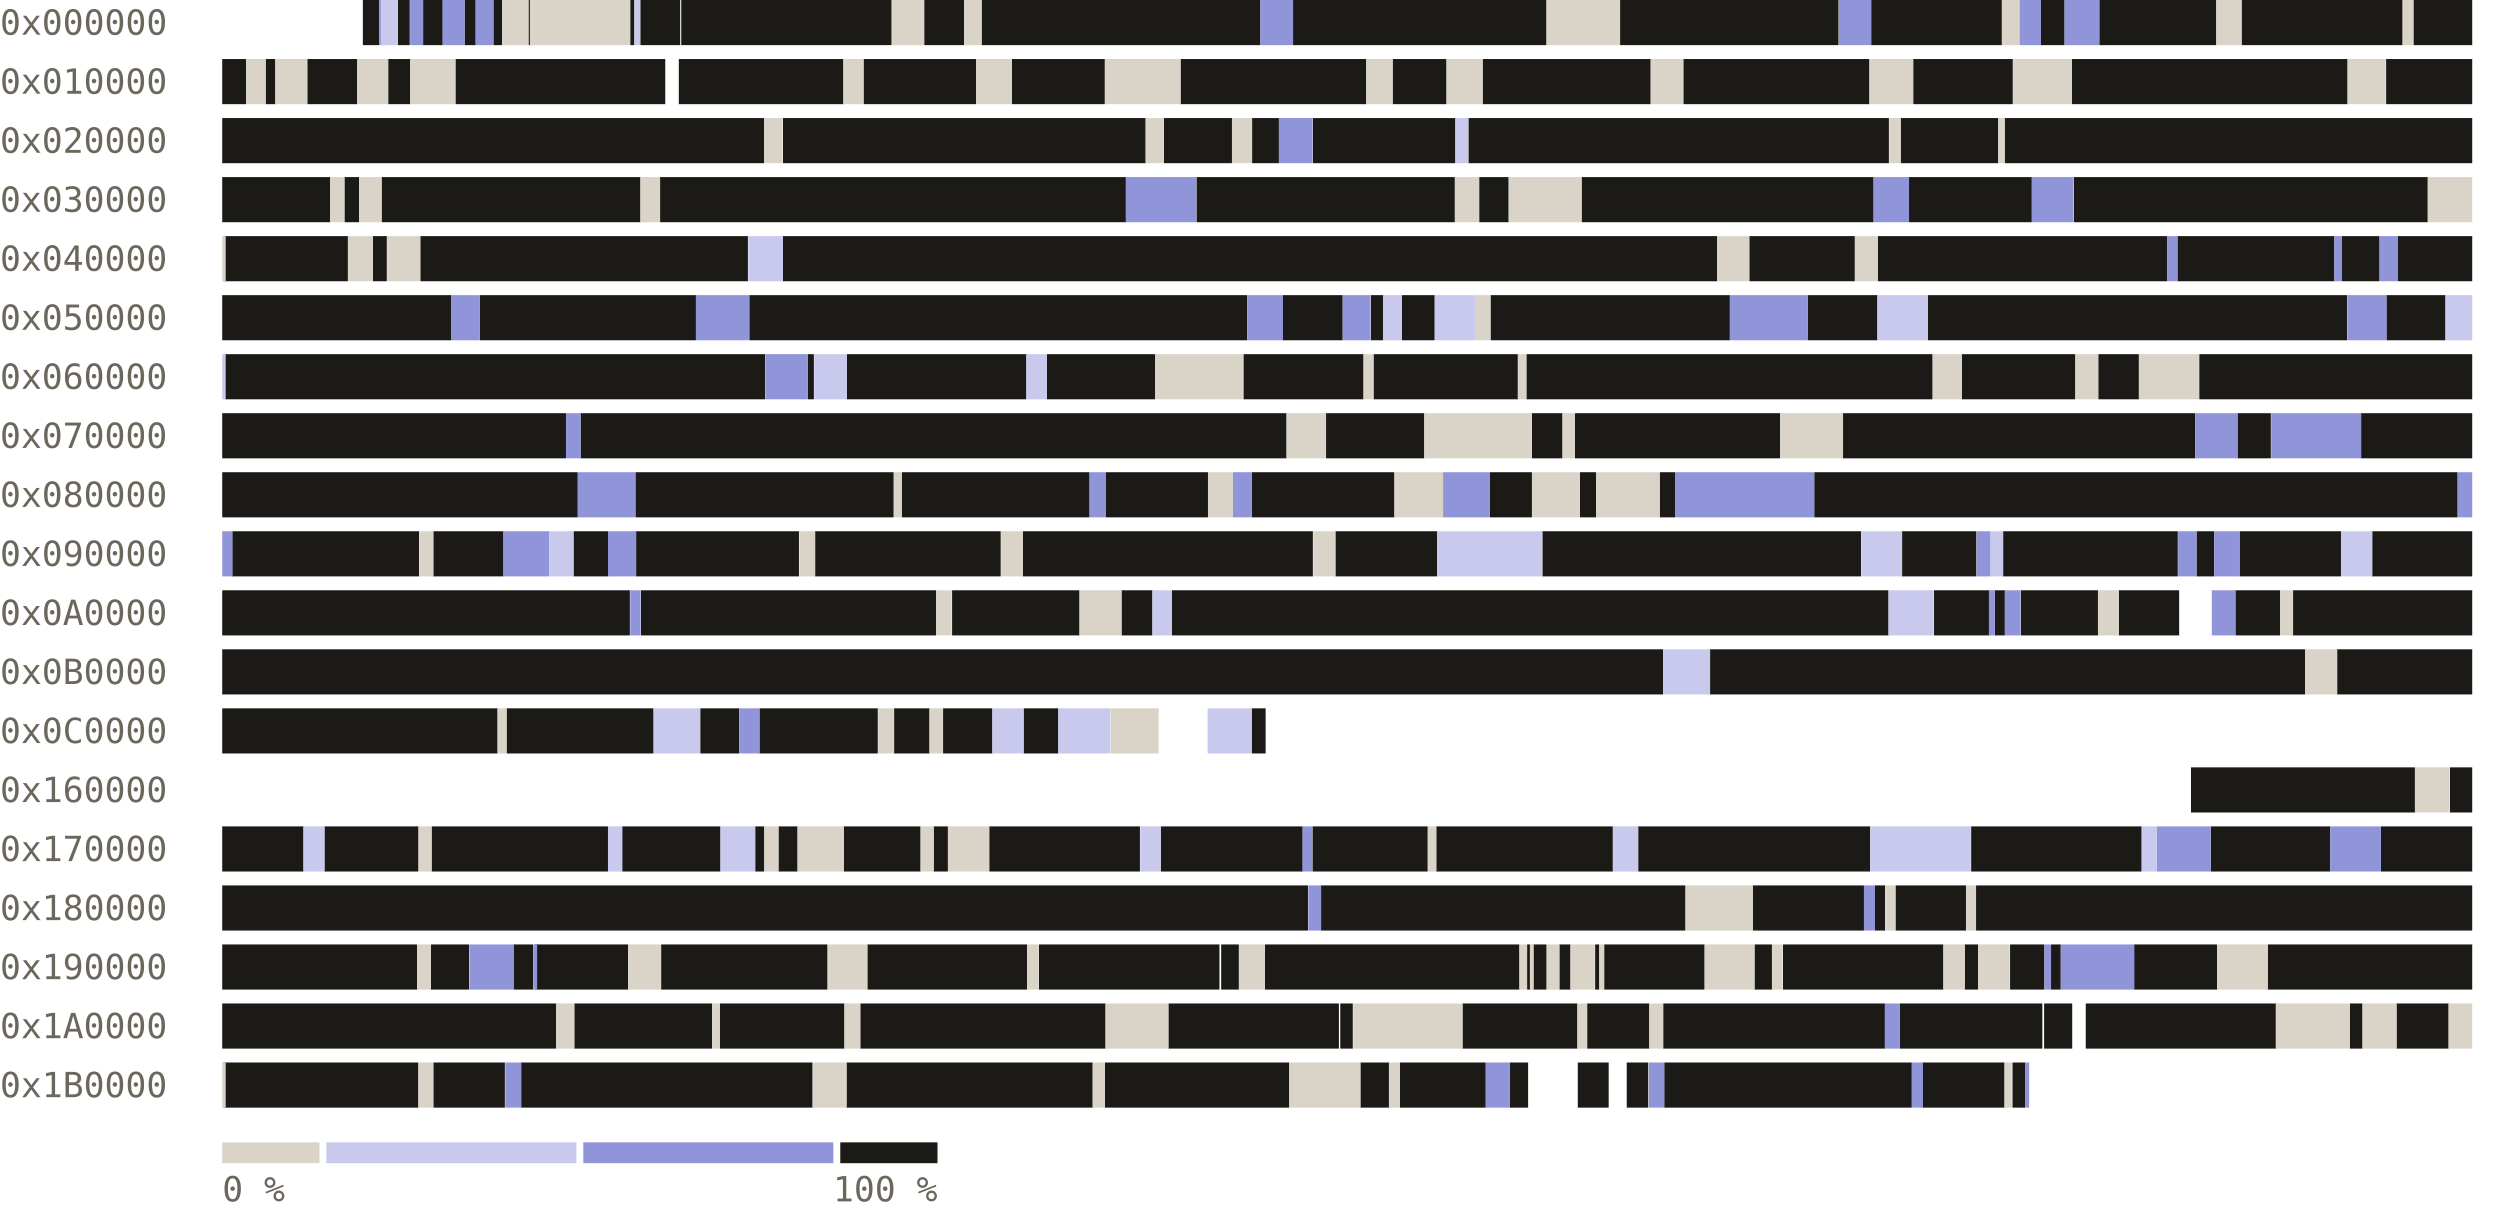
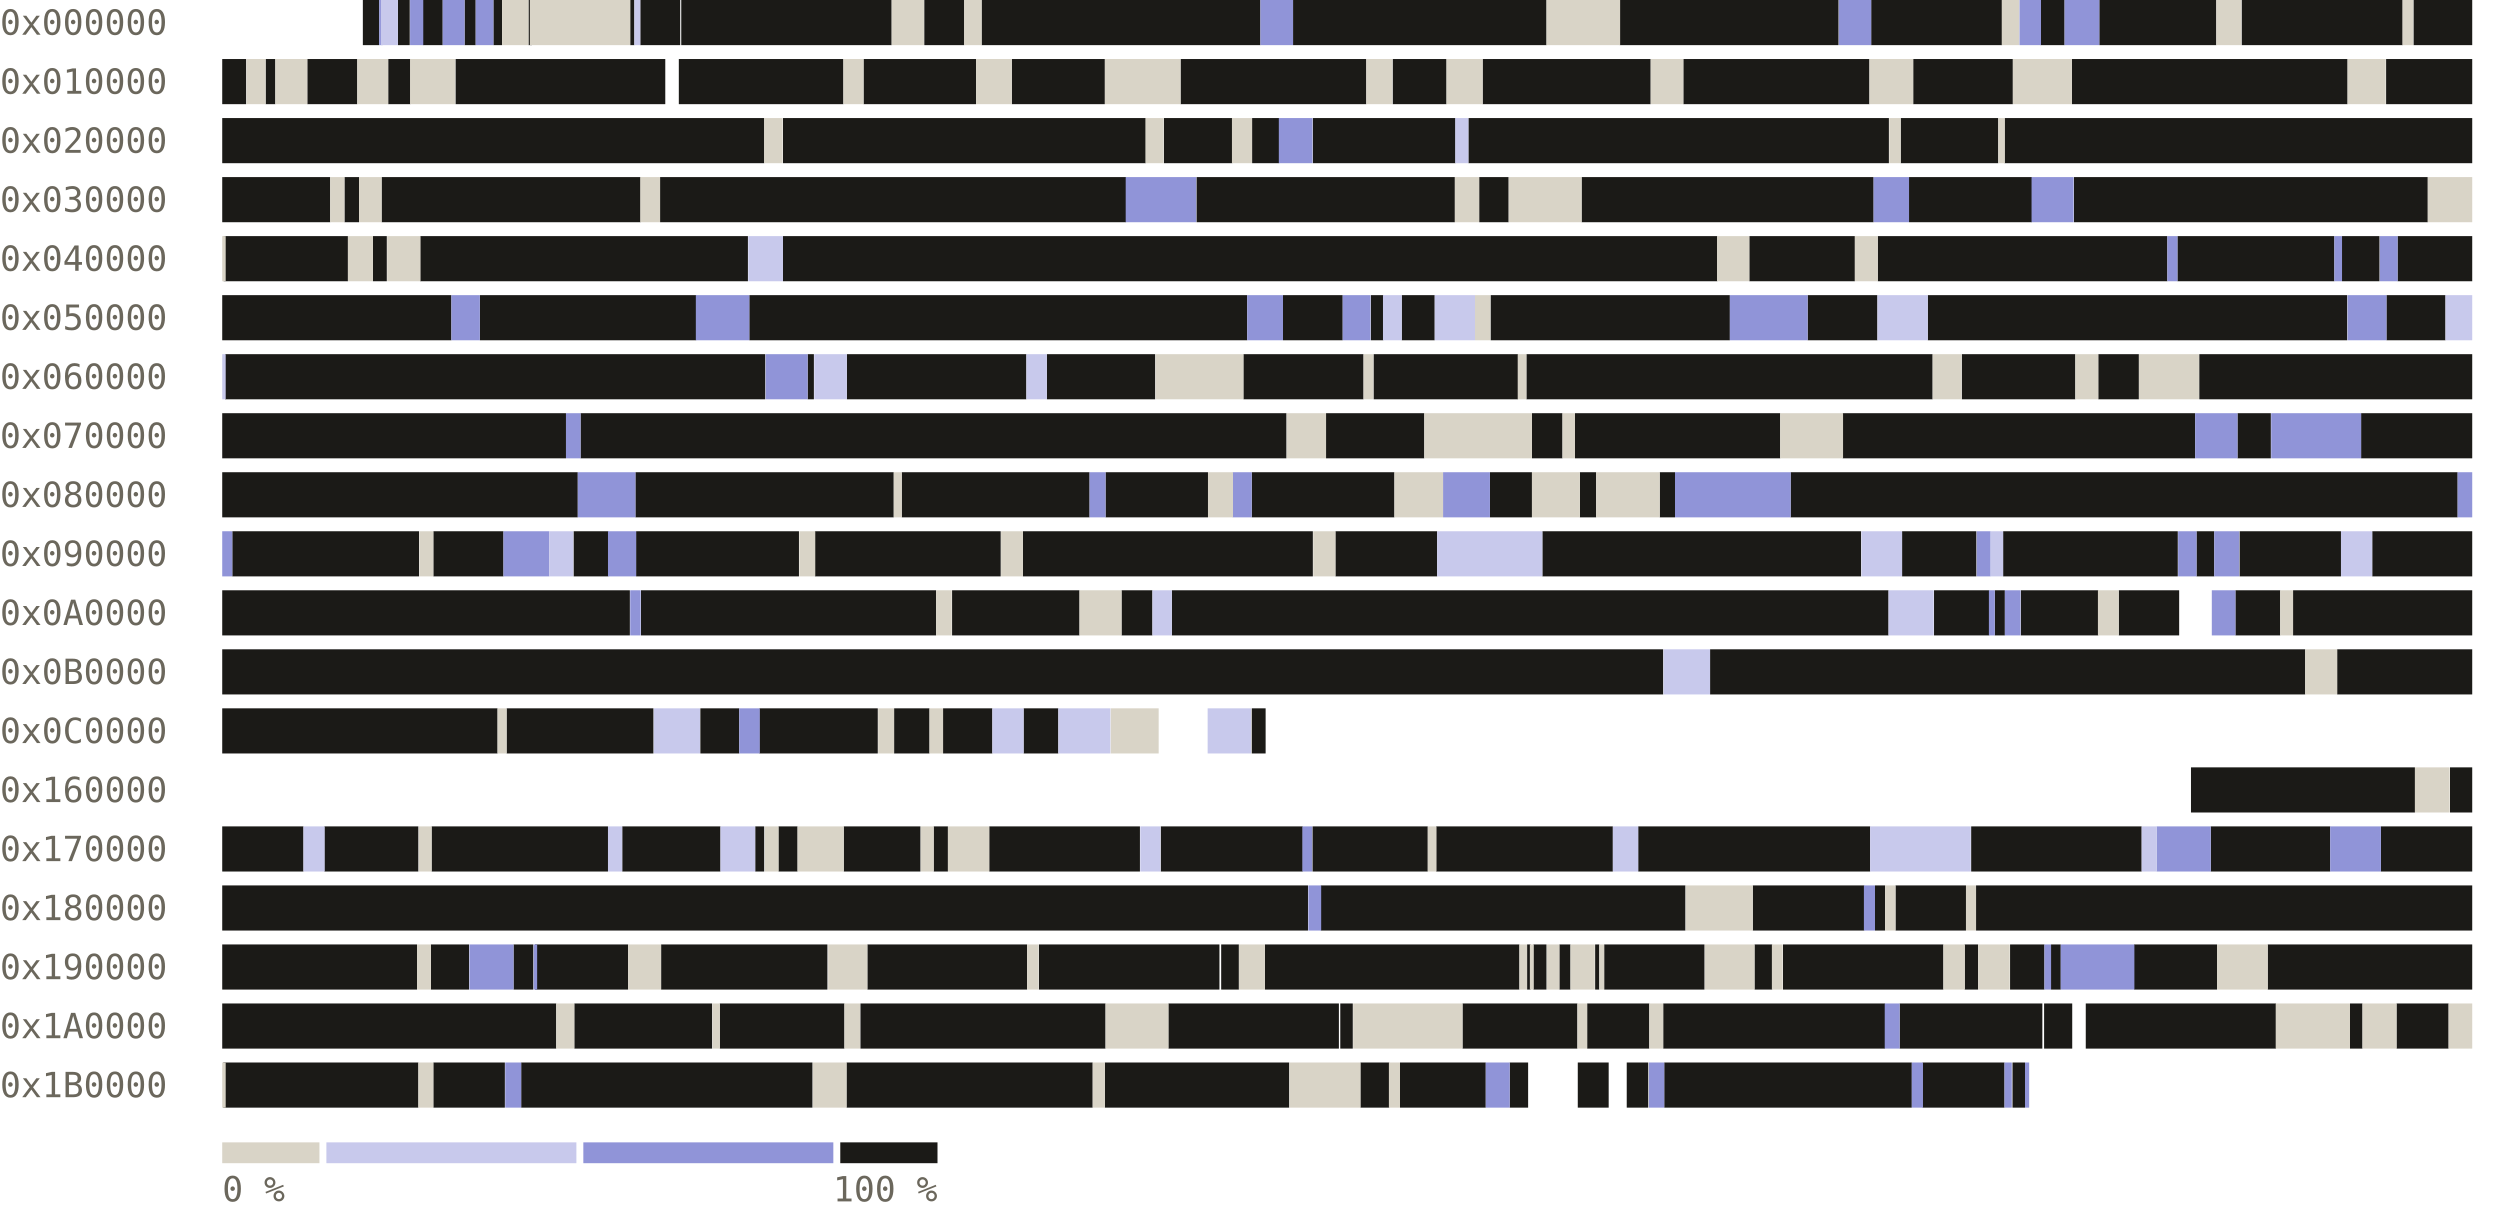
<svg xmlns="http://www.w3.org/2000/svg" viewBox="0 0 720 350" width="720" height="350">
  <style>text{font:10px monospace;fill:#6b675c}.q0{fill:#d9d4c7}.q1{fill:#e3e2f2}.q2{fill:#d6d6ef}.q3{fill:#c8c9ec}.q4{fill:#babce8}.q5{fill:#acafe4}.q6{fill:#9ea2df}.q7{fill:#9094d8}.q8{fill:#8186cf}.q9{fill:#7277c4}.q10{fill:#1b1a17}@media (prefers-color-scheme:dark){text{fill:#a8a293}.q0{fill:#4a463d}.q1{fill:#35375a}.q2{fill:#3c3f66}.q3{fill:#444772}.q4{fill:#4d517f}.q5{fill:#575b8c}.q6{fill:#62669a}.q7{fill:#6e72a8}.q8{fill:#7b7fb6}.q9{fill:#888cc4}.q10{fill:#d6d0bd}}</style>
  <text x="0" y="10">0x000000</text>
  <text x="0" y="27">0x010000</text>
  <text x="0" y="44">0x020000</text>
  <text x="0" y="61">0x030000</text>
  <text x="0" y="78">0x040000</text>
  <text x="0" y="95">0x050000</text>
  <text x="0" y="112">0x060000</text>
  <text x="0" y="129">0x070000</text>
  <text x="0" y="146">0x080000</text>
  <text x="0" y="163">0x090000</text>
  <text x="0" y="180">0x0A0000</text>
  <text x="0" y="197">0x0B0000</text>
  <text x="0" y="214">0x0C0000</text>
  <text x="0" y="231">0x160000</text>
  <text x="0" y="248">0x170000</text>
  <text x="0" y="265">0x180000</text>
  <text x="0" y="282">0x190000</text>
  <text x="0" y="299">0x1A0000</text>
  <text x="0" y="316">0x1B0000</text>
-   <path class="q10" d="M104.5 0h4.7v13h-4.7zM114.6 0h3.4v13h-3.4zM121.8 0h5.7v13h-5.7zM133.8 0h3.2v13h-3.2zM142.1 0h2.5v13h-2.5zM152.2 0h1v13h-1zM181.5 0h1.2v13h-1.2zM184.4 0h11.5v13h-11.5zM196.2 0h60.6v13h-60.6zM266.2 0h11.5v13h-11.5zM282.7 0h80.3v13h-80.3zM372.4 0h73v13h-73zM466.5 0h63v13h-63zM538.9 0h37.7v13h-37.7zM587.7 0h6.9v13h-6.9zM604.6 0h33.7v13h-33.7zM645.6 0h46.4v13h-46.4zM695.1 0h16.9v13h-16.9zM64 17h6.9v13h-6.9zM76.5 17h2.8v13h-2.8zM88.5 17h14.4v13h-14.4zM111.8 17h6.4v13h-6.4zM131.2 17h60.4v13h-60.4zM195.5 17h47.4v13h-47.4zM248.7 17h32.4v13h-32.4zM291.4 17h26.8v13h-26.8zM340 17h53.5v13h-53.5zM401.1 17h15.5v13h-15.5zM427 17h48.4v13h-48.4zM484.8 17h53.6v13h-53.6zM551 17h28.7v13h-28.7zM596.7 17h79.4v13h-79.4zM687.2 17h24.8v13h-24.8zM64 34h156.1v13h-156.1zM225.5 34h104.5v13h-104.5zM335.2 34h19.7v13h-19.7zM360.6 34h7.8v13h-7.8zM378.1 34h41.1v13h-41.1zM422.9 34h121.1v13h-121.1zM547.4 34h28.1v13h-28.1zM577.3 34h134.7v13h-134.7zM64 51h31.1v13h-31.1zM99.2 51h4.2v13h-4.2zM109.9 51h74.6v13h-74.6zM190.1 51h134.2v13h-134.2zM344.6 51h74.4v13h-74.4zM426 51h8.5v13h-8.5zM455.5 51h84.1v13h-84.1zM549.8 51h35.4v13h-35.4zM597.3 51h101.9v13h-101.9zM64.4 68h35.8v13h-35.8zM107.4 68h4v13h-4zM121 68h94.4v13h-94.4zM225.5 68h269.1v13h-269.1zM503.8 68h30.4v13h-30.4zM540.8 68h83.4v13h-83.4zM627.1 68h45.2v13h-45.2zM674.5 68h10.8v13h-10.8zM690.5 68h21.5v13h-21.5zM64 85h66v13h-66zM138.2 85h62.3v13h-62.3zM215.8 85h143.4v13h-143.4zM369.5 85h17.2v13h-17.2zM394.8 85h3.6v13h-3.6zM403.7 85h9.5v13h-9.5zM429.3 85h68.9v13h-68.9zM520.6 85h20.1v13h-20.1zM555.2 85h120.8v13h-120.8zM687.3 85h17v13h-17zM64.8 102h155.6v13h-155.6zM232.6 102h1.8v13h-1.8zM243.9 102h51.7v13h-51.7zM301.5 102h31.2v13h-31.2zM358.1 102h34.6v13h-34.6zM395.6 102h41.6v13h-41.6zM439.6 102h117v13h-117zM565 102h32.7v13h-32.7zM604.3 102h11.7v13h-11.7zM633.4 102h78.6v13h-78.6zM64 119h99v13h-99zM167.2 119h203.3v13h-203.3zM381.9 119h28.3v13h-28.3zM441.2 119h8.8v13h-8.8zM453.6 119h59.1v13h-59.1zM530.7 119h101.5v13h-101.5zM644.4 119h9.6v13h-9.6zM680 119h32v13h-32zM64 136h102.4v13h-102.4zM183 136h74.4v13h-74.4zM259.7 136h54.1v13h-54.1zM318.4 136h29.5v13h-29.5zM360.5 136h41.1v13h-41.1zM429.1 136h12.1v13h-12.1zM455 136h4.7v13h-4.7zM478 136h4.4v13h-4.4zM522.5 136h185.3v13h-185.3zM66.9 153h53.8v13h-53.8zM124.8 153h20.2v13h-20.2zM165.2 153h10v13h-10zM183.2 153h46.9v13h-46.9zM234.7 153h53.5v13h-53.5zM294.6 153h83.5v13h-83.5zM384.6 153h29.3v13h-29.3zM444.2 153h91.8v13h-91.8zM547.8 153h21.4v13h-21.4zM576.9 153h50.3v13h-50.3zM632.6 153h5.1v13h-5.1zM645 153h29.2v13h-29.2zM683.2 153h28.8v13h-28.8zM64 170h117.4v13h-117.4zM184.6 170h85v13h-85zM274.2 170h36.7v13h-36.7zM323 170h8.9v13h-8.9zM337.5 170h206.4v13h-206.4zM557 170h15.9v13h-15.9zM574.5 170h2.9v13h-2.9zM582 170h22.3v13h-22.3zM610.2 170h17.4v13h-17.4zM643.8 170h12.9v13h-12.9zM660.4 170h51.6v13h-51.6zM64 187h415v13h-415zM492.5 187h171.4v13h-171.4zM673.1 187h38.9v13h-38.9zM64 204h79.3v13h-79.3zM145.9 204h42.3v13h-42.3zM201.7 204h11.2v13h-11.2zM218.7 204h34.1v13h-34.1zM257.5 204h10.2v13h-10.2zM271.6 204h14.2v13h-14.2zM294.8 204h10v13h-10zM360.5 204h4v13h-4zM631 221h64.5v13h-64.5zM705.6 221h6.4v13h-6.4zM64 238h23.4v13h-23.4zM93.4 238h27.1v13h-27.1zM124.3 238h50.8v13h-50.8zM179.2 238h28.3v13h-28.3zM217.5 238h2.6v13h-2.6zM224.2 238h5.5v13h-5.5zM243 238h22.1v13h-22.1zM268.9 238h4.1v13h-4.1zM284.9 238h43.4v13h-43.4zM334.3 238h40.9v13h-40.9zM378 238h33.2v13h-33.2zM413.6 238h50.9v13h-50.9zM471.8 238h66.8v13h-66.8zM567.7 238h49.1v13h-49.1zM636.7 238h34.4v13h-34.4zM685.7 238h26.3v13h-26.3zM64 255h312.7v13h-312.7zM380.4 255h105v13h-105zM504.8 255h32.1v13h-32.1zM540 255h2.9v13h-2.9zM545.9 255h20.3v13h-20.3zM569.1 255h142.9v13h-142.9zM64 272h56.1v13h-56.1zM124.1 272h11v13h-11zM147.9 272h5.7v13h-5.7zM154.1 272h26.8v13h-26.8zM190.4 272h47.9v13h-47.9zM249.8 272h46v13h-46zM299.2 272h52v13h-52zM351.7 272h5.1v13h-5.1zM364.3 272h73.3v13h-73.3zM439.8 272h1v13h-1zM441.6 272h3.8v13h-3.8zM449.1 272h3.2v13h-3.2zM459.4 272h1.2v13h-1.2zM462 272h28.9v13h-28.9zM505.3 272h5.1v13h-5.1zM513.5 272h46.2v13h-46.2zM565.8 272h3.9v13h-3.9zM578.9 272h9.9v13h-9.9zM590.7 272h2.8v13h-2.8zM614.6 272h23.9v13h-23.9zM653.1 272h58.9v13h-58.9zM64 289h96.2v13h-96.2zM165.4 289h39.7v13h-39.7zM207.3 289h35.9v13h-35.9zM247.8 289h70.6v13h-70.6zM336.5 289h49.1v13h-49.1zM386 289h3.6v13h-3.6zM421.2 289h33.1v13h-33.1zM457.1 289h17.9v13h-17.9zM479 289h63.9v13h-63.9zM547.1 289h41.1v13h-41.1zM588.7 289h8.1v13h-8.1zM600.7 289h54.8v13h-54.8zM676.8 289h3.6v13h-3.6zM690.2 289h15v13h-15zM64.3 306h56.2v13h-56.2zM124.8 306h20.6v13h-20.6zM150.1 306h83.9v13h-83.9zM243.8 306h70.9v13h-70.9zM318.2 306h53.1v13h-53.1zM391.8 306h8.3v13h-8.3zM403.2 306h24.7v13h-24.7zM434.8 306h5.3v13h-5.3zM454.4 306h8.9v13h-8.9zM468.5 306h6.2v13h-6.2zM479.3 306h71.3v13h-71.3zM553.7 306h23.6v13h-23.6zM579.6 306h3.6v13h-3.6z" />
-   <path class="q7" d="M109.2 0h1v13h-1zM118.1 0h3.8v13h-3.8zM127.5 0h6.3v13h-6.3zM137 0h5.1v13h-5.1zM363 0h9.4v13h-9.4zM529.6 0h9.3v13h-9.3zM581.6 0h6.2v13h-6.2zM594.6 0h10v13h-10zM368.3 34h9.7v13h-9.7zM324.2 51h20.3v13h-20.3zM539.6 51h10.2v13h-10.2zM585.1 51h12.1v13h-12.1zM624.2 68h2.9v13h-2.9zM672.3 68h2.2v13h-2.2zM685.4 68h5.1v13h-5.1zM130 85h8.2v13h-8.2zM200.4 85h15.4v13h-15.4zM359.2 85h10.3v13h-10.3zM386.7 85h8v13h-8zM498.2 85h22.4v13h-22.4zM676.1 85h11.2v13h-11.2zM220.5 102h12.1v13h-12.1zM163 119h4.2v13h-4.2zM632.2 119h12.2v13h-12.2zM654.1 119h25.9v13h-25.9zM166.4 136h16.6v13h-16.6zM313.8 136h4.6v13h-4.6zM355 136h5.5v13h-5.5zM415.6 136h13.5v13h-13.5zM482.4 136h40.1v13h-40.1zM707.8 136h4.2v13h-4.2zM64 153h2.9v13h-2.9zM145 153h13.2v13h-13.2zM175.1 153h8.1v13h-8.1zM569.3 153h4v13h-4zM627.3 153h5.3v13h-5.3zM637.7 153h7.2v13h-7.2zM181.5 170h3v13h-3zM572.8 170h1.7v13h-1.7zM577.4 170h4.5v13h-4.5zM637 170h6.8v13h-6.8zM212.9 204h5.9v13h-5.9zM375.1 238h2.8v13h-2.8zM621.1 238h15.6v13h-15.6zM671.1 238h14.6v13h-14.6zM376.8 255h3.7v13h-3.7zM536.8 255h3.2v13h-3.2zM135.2 272h12.7v13h-12.7zM153.7 272h1v13h-1zM588.8 272h1.9v13h-1.9zM593.5 272h21.2v13h-21.2zM542.8 289h4.3v13h-4.3zM145.5 306h4.6v13h-4.6zM427.9 306h6.9v13h-6.9zM474.9 306h4.4v13h-4.4zM550.6 306h3.2v13h-3.2zM583.2 306h1.2v13h-1.2z" />
+   <path class="q10" d="M104.5 0h4.7v13h-4.7zM114.6 0h3.4v13h-3.4zM121.8 0h5.7v13h-5.7zM133.8 0h3.2v13h-3.2zM142.1 0h2.5v13h-2.5zM152.2 0h1v13h-1zM181.5 0h1.2v13h-1.2zM184.4 0h11.5v13h-11.5zM196.2 0h60.6v13h-60.6zM266.2 0h11.5v13h-11.5zM282.7 0h80.3v13h-80.3zM372.4 0h73v13h-73zM466.5 0h63v13h-63zM538.9 0h37.7v13h-37.7zM587.7 0h6.9v13h-6.9zM604.6 0h33.7v13h-33.7zM645.6 0h46.4v13h-46.4zM695.1 0h16.9v13h-16.9zM64 17h6.9v13h-6.9zM76.5 17h2.8v13h-2.8zM88.5 17h14.4v13h-14.4zM111.8 17h6.4v13h-6.4zM131.2 17h60.4v13h-60.4zM195.5 17h47.4v13h-47.4zM248.7 17h32.4v13h-32.4zM291.4 17h26.8v13h-26.8zM340 17h53.5v13h-53.5zM401.1 17h15.5v13h-15.5zM427 17h48.4v13h-48.4zM484.8 17h53.6v13h-53.6zM551 17h28.7v13h-28.7zM596.7 17h79.4v13h-79.4zM687.2 17h24.8v13h-24.8zM64 34h156.1v13h-156.1zM225.5 34h104.5v13h-104.5zM335.2 34h19.7v13h-19.7zM360.6 34h7.8v13h-7.8zM378.1 34h41.1v13h-41.1zM422.9 34h121.1v13h-121.1zM547.4 34h28.1v13h-28.1zM577.3 34h134.7v13h-134.7zM64 51h31.1v13h-31.1zM99.2 51h4.2v13h-4.2zM109.9 51h74.6v13h-74.6zM190.1 51h134.2v13h-134.2zM344.6 51h74.4v13h-74.4zM426 51h8.5v13h-8.5zM455.5 51h84.1v13h-84.1zM549.8 51h35.4v13h-35.4zM597.3 51h101.9v13h-101.9zM64.4 68h35.8v13h-35.8zM107.4 68h4v13h-4zM121 68h94.4v13h-94.4zM225.5 68h269.1v13h-269.1zM503.8 68h30.4v13h-30.4zM540.8 68h83.4v13h-83.4zM627.1 68h45.2v13h-45.2zM674.5 68h10.8v13h-10.8zM690.5 68h21.5v13h-21.5zM64 85h66v13h-66zM138.2 85h62.3v13h-62.3zM215.8 85h143.4v13h-143.4zM369.5 85h17.2v13h-17.2zM394.8 85h3.6v13h-3.6zM403.7 85h9.5v13h-9.5zM429.3 85h68.9v13h-68.9zM520.6 85h20.1v13h-20.1zM555.2 85h120.8v13h-120.8zM687.3 85h17v13h-17zM64.8 102h155.6v13h-155.6zM232.6 102h1.8v13h-1.8zM243.9 102h51.7v13h-51.7zM301.5 102h31.2v13h-31.2zM358.1 102h34.6v13h-34.6zM395.6 102h41.6v13h-41.6zM439.6 102h117v13h-117zM565 102h32.7v13h-32.7zM604.3 102h11.7v13h-11.7zM633.4 102h78.6v13h-78.6zM64 119h99v13h-99zM167.2 119h203.3v13h-203.3zM381.9 119h28.3v13h-28.3zM441.2 119h8.8v13h-8.8zM453.6 119h59.1v13h-59.1zM530.7 119h101.5v13h-101.5zM644.4 119h9.6v13h-9.6zM680 119h32v13h-32zM64 136h102.4v13h-102.4zM183 136h74.4v13h-74.4zM259.7 136h54.1v13h-54.1zM318.4 136h29.5v13h-29.5zM360.5 136h41.1v13h-41.1zM429.1 136h12.1v13h-12.1zM455 136h4.7v13h-4.7zM478 136h4.4v13h-4.4zM515.7 136h192.1v13h-192.1zM66.9 153h53.8v13h-53.8zM124.8 153h20.2v13h-20.2zM165.2 153h10v13h-10zM183.2 153h46.9v13h-46.9zM234.7 153h53.5v13h-53.5zM294.6 153h83.5v13h-83.5zM384.6 153h29.3v13h-29.3zM444.2 153h91.8v13h-91.8zM547.8 153h21.4v13h-21.4zM576.9 153h50.3v13h-50.3zM632.6 153h5.1v13h-5.1zM645 153h29.2v13h-29.2zM683.2 153h28.8v13h-28.8zM64 170h117.4v13h-117.4zM184.6 170h85v13h-85zM274.2 170h36.7v13h-36.7zM323 170h8.9v13h-8.9zM337.5 170h206.4v13h-206.4zM557 170h15.9v13h-15.9zM574.5 170h2.9v13h-2.9zM582 170h22.3v13h-22.3zM610.2 170h17.4v13h-17.4zM643.8 170h12.9v13h-12.9zM660.4 170h51.6v13h-51.6zM64 187h415v13h-415zM492.5 187h171.4v13h-171.4zM673.1 187h38.9v13h-38.9zM64 204h79.3v13h-79.3zM145.9 204h42.3v13h-42.3zM201.7 204h11.2v13h-11.2zM218.7 204h34.1v13h-34.1zM257.5 204h10.2v13h-10.2zM271.6 204h14.2v13h-14.2zM294.8 204h10v13h-10zM360.5 204h4v13h-4zM631 221h64.5v13h-64.5zM705.6 221h6.4v13h-6.4zM64 238h23.4v13h-23.4zM93.4 238h27.1v13h-27.1zM124.3 238h50.8v13h-50.8zM179.2 238h28.3v13h-28.3zM217.5 238h2.6v13h-2.6zM224.2 238h5.5v13h-5.5zM243 238h22.1v13h-22.1zM268.9 238h4.1v13h-4.1zM284.9 238h43.4v13h-43.4zM334.3 238h40.9v13h-40.9zM378 238h33.2v13h-33.2zM413.6 238h50.9v13h-50.9zM471.8 238h66.8v13h-66.8zM567.7 238h49.1v13h-49.1zM636.7 238h34.4v13h-34.4zM685.7 238h26.3v13h-26.3zM64 255h312.7v13h-312.7zM380.4 255h105v13h-105zM504.8 255h32.1v13h-32.1zM540 255h2.9v13h-2.9zM545.9 255h20.3v13h-20.3zM569.1 255h142.9v13h-142.9zM64 272h56.1v13h-56.1zM124.1 272h11v13h-11zM147.9 272h5.7v13h-5.7zM154.1 272h26.8v13h-26.8zM190.4 272h47.9v13h-47.9zM249.8 272h46v13h-46zM299.2 272h52v13h-52zM351.7 272h5.1v13h-5.1zM364.3 272h73.3v13h-73.3zM439.8 272h1v13h-1zM441.6 272h3.8v13h-3.8zM449.1 272h3.2v13h-3.2zM459.4 272h1.2v13h-1.2zM462 272h28.9v13h-28.9zM505.3 272h5.1v13h-5.1zM513.5 272h46.2v13h-46.2zM565.8 272h3.9v13h-3.9zM578.9 272h9.9v13h-9.9zM590.7 272h2.8v13h-2.8zM614.6 272h23.9v13h-23.9zM653.1 272h58.9v13h-58.9zM64 289h96.2v13h-96.2zM165.4 289h39.7v13h-39.7zM207.3 289h35.9v13h-35.9zM247.8 289h70.6v13h-70.6zM336.5 289h49.1v13h-49.1zM386 289h3.6v13h-3.6zM421.2 289h33.1v13h-33.1zM457.1 289h17.9v13h-17.9zM479 289h63.9v13h-63.9zM547.1 289h41.1v13h-41.1zM588.7 289h8.1v13h-8.1zM600.7 289h54.8v13h-54.8zM676.8 289h3.6v13h-3.6zM690.2 289h15v13h-15zM64.3 306h56.2v13h-56.2zM124.8 306h20.6v13h-20.6zM150.1 306h83.9v13h-83.9zM243.8 306h70.9v13h-70.9zM318.2 306h53.1v13h-53.1zM391.8 306h8.3v13h-8.3zM403.2 306h24.7v13h-24.7zM434.8 306h5.3v13h-5.3zM454.4 306h8.9v13h-8.9zM468.5 306h6.2v13h-6.2zM479.3 306h71.3v13h-71.3zM553.7 306h23.6v13h-23.6zM579.6 306h3.6v13h-3.6z" />
+   <path class="q7" d="M109.2 0h1v13h-1zM118.1 0h3.8v13h-3.8zM127.5 0h6.3v13h-6.3zM137 0h5.1v13h-5.1zM363 0h9.4v13h-9.4zM529.6 0h9.3v13h-9.3zM581.6 0h6.2v13h-6.2zM594.6 0h10v13h-10zM368.3 34h9.7v13h-9.7zM324.2 51h20.3v13h-20.3zM539.6 51h10.2v13h-10.2zM585.1 51h12.1v13h-12.1zM624.2 68h2.9v13h-2.9zM672.3 68h2.2v13h-2.2zM685.4 68h5.1v13h-5.1zM130 85h8.2v13h-8.2zM200.4 85h15.4v13h-15.4zM359.2 85h10.3v13h-10.3zM386.7 85h8v13h-8zM498.2 85h22.4v13h-22.4zM676.1 85h11.2v13h-11.2zM220.5 102h12.1v13h-12.1zM163 119h4.2v13h-4.2zM632.2 119h12.2v13h-12.2zM654.1 119h25.9v13h-25.9zM166.4 136h16.6v13h-16.6zM313.8 136h4.6v13h-4.6zM355 136h5.5v13h-5.5zM415.6 136h13.5v13h-13.5zM482.4 136h33.3v13h-33.3zM707.8 136h4.2v13h-4.2zM64 153h2.9v13h-2.9zM145 153h13.2v13h-13.2zM175.1 153h8.1v13h-8.1zM569.3 153h4v13h-4zM627.3 153h5.3v13h-5.3zM637.7 153h7.2v13h-7.2zM181.5 170h3v13h-3zM572.8 170h1.7v13h-1.7zM577.4 170h4.5v13h-4.5zM637 170h6.8v13h-6.8zM212.9 204h5.9v13h-5.9zM375.1 238h2.8v13h-2.8zM621.1 238h15.6v13h-15.6zM671.1 238h14.6v13h-14.6zM376.8 255h3.7v13h-3.7zM536.8 255h3.2v13h-3.2zM135.2 272h12.7v13h-12.7zM153.7 272h1v13h-1zM588.8 272h1.9v13h-1.9zM593.5 272h21.2v13h-21.2zM542.8 289h4.3v13h-4.3zM145.5 306h4.6v13h-4.6zM427.9 306h6.9v13h-6.9zM474.9 306h4.4v13h-4.4zM550.6 306h3.2v13h-3.2zM577.3 306h2.1v13h-2.1zM583.2 306h1.2v13h-1.2z" />
  <path class="q3" d="M109.7 0h4.9v13h-4.9zM182.7 0h1.7v13h-1.7zM419.1 34h3.8v13h-3.8zM215.5 68h10v13h-10zM398.3 85h5.4v13h-5.4zM413.2 85h11.6v13h-11.6zM540.7 85h14.5v13h-14.5zM704.3 85h7.7v13h-7.7zM64 102h1v13h-1zM234.5 102h9.4v13h-9.4zM295.6 102h5.9v13h-5.9zM158.2 153h6.9v13h-6.9zM413.9 153h30.3v13h-30.3zM536.1 153h11.7v13h-11.7zM573.3 153h3.6v13h-3.6zM674.2 153h9v13h-9zM331.9 170h5.6v13h-5.6zM543.9 170h13v13h-13zM479.1 187h13.4v13h-13.4zM188.3 204h13.3v13h-13.3zM285.8 204h9v13h-9zM304.8 204h15v13h-15zM347.8 204h12.5v13h-12.5zM87.4 238h6.1v13h-6.1zM175.1 238h4.1v13h-4.1zM207.5 238h10v13h-10zM328.4 238h5.8v13h-5.8zM464.5 238h7.3v13h-7.3zM538.6 238h29v13h-29zM616.8 238h4.3v13h-4.3z" />
-   <path class="q0" d="M144.6 0h7.6v13h-7.6zM152.6 0h28.9v13h-28.9zM256.8 0h9.3v13h-9.3zM277.7 0h5v13h-5zM445.4 0h21.2v13h-21.2zM576.5 0h5v13h-5zM638.3 0h7.2v13h-7.2zM691.9 0h3.1v13h-3.1zM71 17h5.5v13h-5.5zM79.3 17h9.2v13h-9.2zM102.9 17h8.9v13h-8.9zM118.1 17h13v13h-13zM242.9 17h5.8v13h-5.8zM281.1 17h10.3v13h-10.3zM318.2 17h21.8v13h-21.8zM393.5 17h7.5v13h-7.5zM416.6 17h10.4v13h-10.4zM475.4 17h9.4v13h-9.4zM538.4 17h12.6v13h-12.6zM579.7 17h17v13h-17zM676.1 17h11v13h-11zM220.1 34h5.3v13h-5.3zM329.9 34h5.2v13h-5.2zM354.8 34h5.8v13h-5.8zM544.1 34h3.3v13h-3.3zM575.5 34h1.9v13h-1.9zM95.1 51h4.1v13h-4.1zM103.4 51h6.5v13h-6.5zM184.4 51h5.7v13h-5.7zM419 51h7v13h-7zM434.5 51h21v13h-21zM699.2 51h12.8v13h-12.8zM64 68h1v13h-1zM100.2 68h7.2v13h-7.2zM111.5 68h9.6v13h-9.6zM494.5 68h9.3v13h-9.3zM534.2 68h6.6v13h-6.6zM424.8 85h4.4v13h-4.4zM332.8 102h25.3v13h-25.3zM392.7 102h2.8v13h-2.8zM437.1 102h2.5v13h-2.5zM556.6 102h8.3v13h-8.3zM597.7 102h6.6v13h-6.6zM616 102h17.3v13h-17.3zM370.6 119h11.3v13h-11.3zM410.2 119h31v13h-31zM450 119h3.6v13h-3.6zM512.7 119h18.1v13h-18.1zM257.4 136h2.3v13h-2.3zM347.9 136h7.2v13h-7.2zM401.6 136h14v13h-14zM441.2 136h13.8v13h-13.8zM459.7 136h18.3v13h-18.3zM120.8 153h4v13h-4zM230.2 153h4.6v13h-4.6zM288.3 153h6.3v13h-6.3zM378.2 153h6.4v13h-6.4zM269.6 170h4.5v13h-4.5zM310.9 170h12.1v13h-12.1zM604.2 170h6v13h-6zM656.7 170h3.7v13h-3.7zM663.9 187h9.2v13h-9.2zM143.3 204h2.6v13h-2.6zM252.9 204h4.6v13h-4.6zM267.7 204h3.9v13h-3.9zM319.9 204h13.8v13h-13.8zM695.5 221h10v13h-10zM120.6 238h3.7v13h-3.7zM220.3 238h3.9v13h-3.9zM229.7 238h13.3v13h-13.3zM265.2 238h3.7v13h-3.7zM273 238h11.9v13h-11.9zM411.2 238h2.5v13h-2.5zM485.5 255h19.3v13h-19.3zM542.9 255h3v13h-3zM566.2 255h2.9v13h-2.9zM120.1 272h4v13h-4zM180.9 272h9.5v13h-9.5zM238.5 272h11.3v13h-11.3zM295.8 272h3.3v13h-3.3zM356.8 272h7.5v13h-7.5zM437.6 272h2.2v13h-2.2zM440.6 272h1.1v13h-1.1zM445.5 272h3.6v13h-3.6zM452.3 272h7v13h-7zM460.6 272h1.4v13h-1.4zM491 272h14.3v13h-14.3zM510.3 272h3.1v13h-3.1zM559.7 272h6.2v13h-6.2zM569.7 272h9.1v13h-9.1zM638.5 272h14.6v13h-14.6zM160.2 289h5.2v13h-5.2zM205.2 289h2.1v13h-2.1zM243.2 289h4.5v13h-4.5zM318.4 289h18.1v13h-18.1zM389.7 289h31.5v13h-31.5zM454.3 289h2.8v13h-2.8zM475 289h4v13h-4zM655.4 289h21.4v13h-21.4zM680.4 289h9.8v13h-9.8zM705.2 289h6.8v13h-6.8zM64 306h1v13h-1zM120.5 306h4.3v13h-4.3zM234.1 306h9.7v13h-9.7zM314.7 306h3.5v13h-3.5zM371.4 306h20.4v13h-20.4zM400 306h3.2v13h-3.2zM577.3 306h2.1v13h-2.1z" />
+   <path class="q0" d="M144.6 0h7.6v13h-7.6zM152.6 0h28.9v13h-28.9zM256.8 0h9.3v13h-9.3zM277.7 0h5v13h-5zM445.4 0h21.2v13h-21.2zM576.5 0h5v13h-5zM638.3 0h7.2v13h-7.2zM691.9 0h3.1v13h-3.1zM71 17h5.5v13h-5.5zM79.3 17h9.2v13h-9.2zM102.9 17h8.9v13h-8.9zM118.1 17h13v13h-13zM242.9 17h5.8v13h-5.8zM281.1 17h10.3v13h-10.3zM318.2 17h21.8v13h-21.8zM393.5 17h7.5v13h-7.5zM416.6 17h10.4v13h-10.4zM475.4 17h9.4v13h-9.4zM538.4 17h12.6v13h-12.6zM579.7 17h17v13h-17zM676.1 17h11v13h-11zM220.1 34h5.3v13h-5.3zM329.9 34h5.2v13h-5.2zM354.8 34h5.8v13h-5.8zM544.1 34h3.3v13h-3.3zM575.5 34h1.9v13h-1.9zM95.1 51h4.1v13h-4.1zM103.4 51h6.5v13h-6.5zM184.4 51h5.7v13h-5.7zM419 51h7v13h-7zM434.5 51h21v13h-21zM699.2 51h12.8v13h-12.8zM64 68h1v13h-1zM100.2 68h7.2v13h-7.2zM111.5 68h9.6v13h-9.6zM494.5 68h9.3v13h-9.3zM534.2 68h6.6v13h-6.6zM424.8 85h4.4v13h-4.4zM332.8 102h25.3v13h-25.3zM392.7 102h2.8v13h-2.8zM437.1 102h2.5v13h-2.5zM556.6 102h8.3v13h-8.3zM597.7 102h6.6v13h-6.6zM616 102h17.3v13h-17.3zM370.6 119h11.3v13h-11.3zM410.2 119h31v13h-31zM450 119h3.6v13h-3.6zM512.7 119h18.1v13h-18.1zM257.4 136h2.3v13h-2.3zM347.9 136h7.2v13h-7.2zM401.6 136h14v13h-14zM441.2 136h13.8v13h-13.8zM459.7 136h18.3v13h-18.3zM120.8 153h4v13h-4zM230.2 153h4.6v13h-4.6zM288.3 153h6.3v13h-6.3zM378.2 153h6.4v13h-6.4zM269.6 170h4.5v13h-4.5zM310.9 170h12.1v13h-12.1zM604.2 170h6v13h-6zM656.7 170h3.7v13h-3.7zM663.9 187h9.2v13h-9.2zM143.3 204h2.6v13h-2.6zM252.9 204h4.6v13h-4.6zM267.7 204h3.9v13h-3.9zM319.9 204h13.8v13h-13.8zM695.5 221h10v13h-10zM120.6 238h3.7v13h-3.7zM220.3 238h3.9v13h-3.9zM229.7 238h13.3v13h-13.3zM265.2 238h3.7v13h-3.7zM273 238h11.9v13h-11.9zM411.2 238h2.5v13h-2.5zM485.5 255h19.3v13h-19.3zM542.9 255h3v13h-3zM566.2 255h2.9v13h-2.9zM120.1 272h4v13h-4zM180.9 272h9.5v13h-9.5zM238.5 272h11.3v13h-11.3zM295.8 272h3.3v13h-3.3zM356.8 272h7.5v13h-7.5zM437.6 272h2.2v13h-2.2zM440.6 272h1.1v13h-1.1zM445.5 272h3.6v13h-3.6zM452.3 272h7v13h-7zM460.6 272h1.4v13h-1.4zM491 272h14.3v13h-14.3zM510.3 272h3.1v13h-3.1zM559.7 272h6.2v13h-6.2zM569.7 272h9.1v13h-9.1zM638.5 272h14.6v13h-14.6zM160.2 289h5.2v13h-5.2zM205.2 289h2.1v13h-2.1zM243.2 289h4.5v13h-4.5zM318.4 289h18.1v13h-18.1zM389.7 289h31.5v13h-31.5zM454.3 289h2.8v13h-2.8zM475 289h4v13h-4zM655.4 289h21.4v13h-21.4zM680.4 289h9.8v13h-9.8zM705.2 289h6.8v13h-6.8zM64 306h1v13h-1zM120.5 306h4.3v13h-4.3zM234.1 306h9.7v13h-9.7zM314.7 306h3.5v13h-3.5zM371.4 306h20.4v13h-20.4zM400 306h3.2v13h-3.2z" />
  <rect class="q0" x="64" y="329" width="28" height="6" />
  <rect class="q3" x="94" y="329" width="72" height="6" />
  <rect class="q7" x="168" y="329" width="72" height="6" />
  <rect class="q10" x="242" y="329" width="28" height="6" />
  <text x="64" y="346">0 %</text>
  <text x="270" y="346" text-anchor="end">100 %</text>
</svg>
